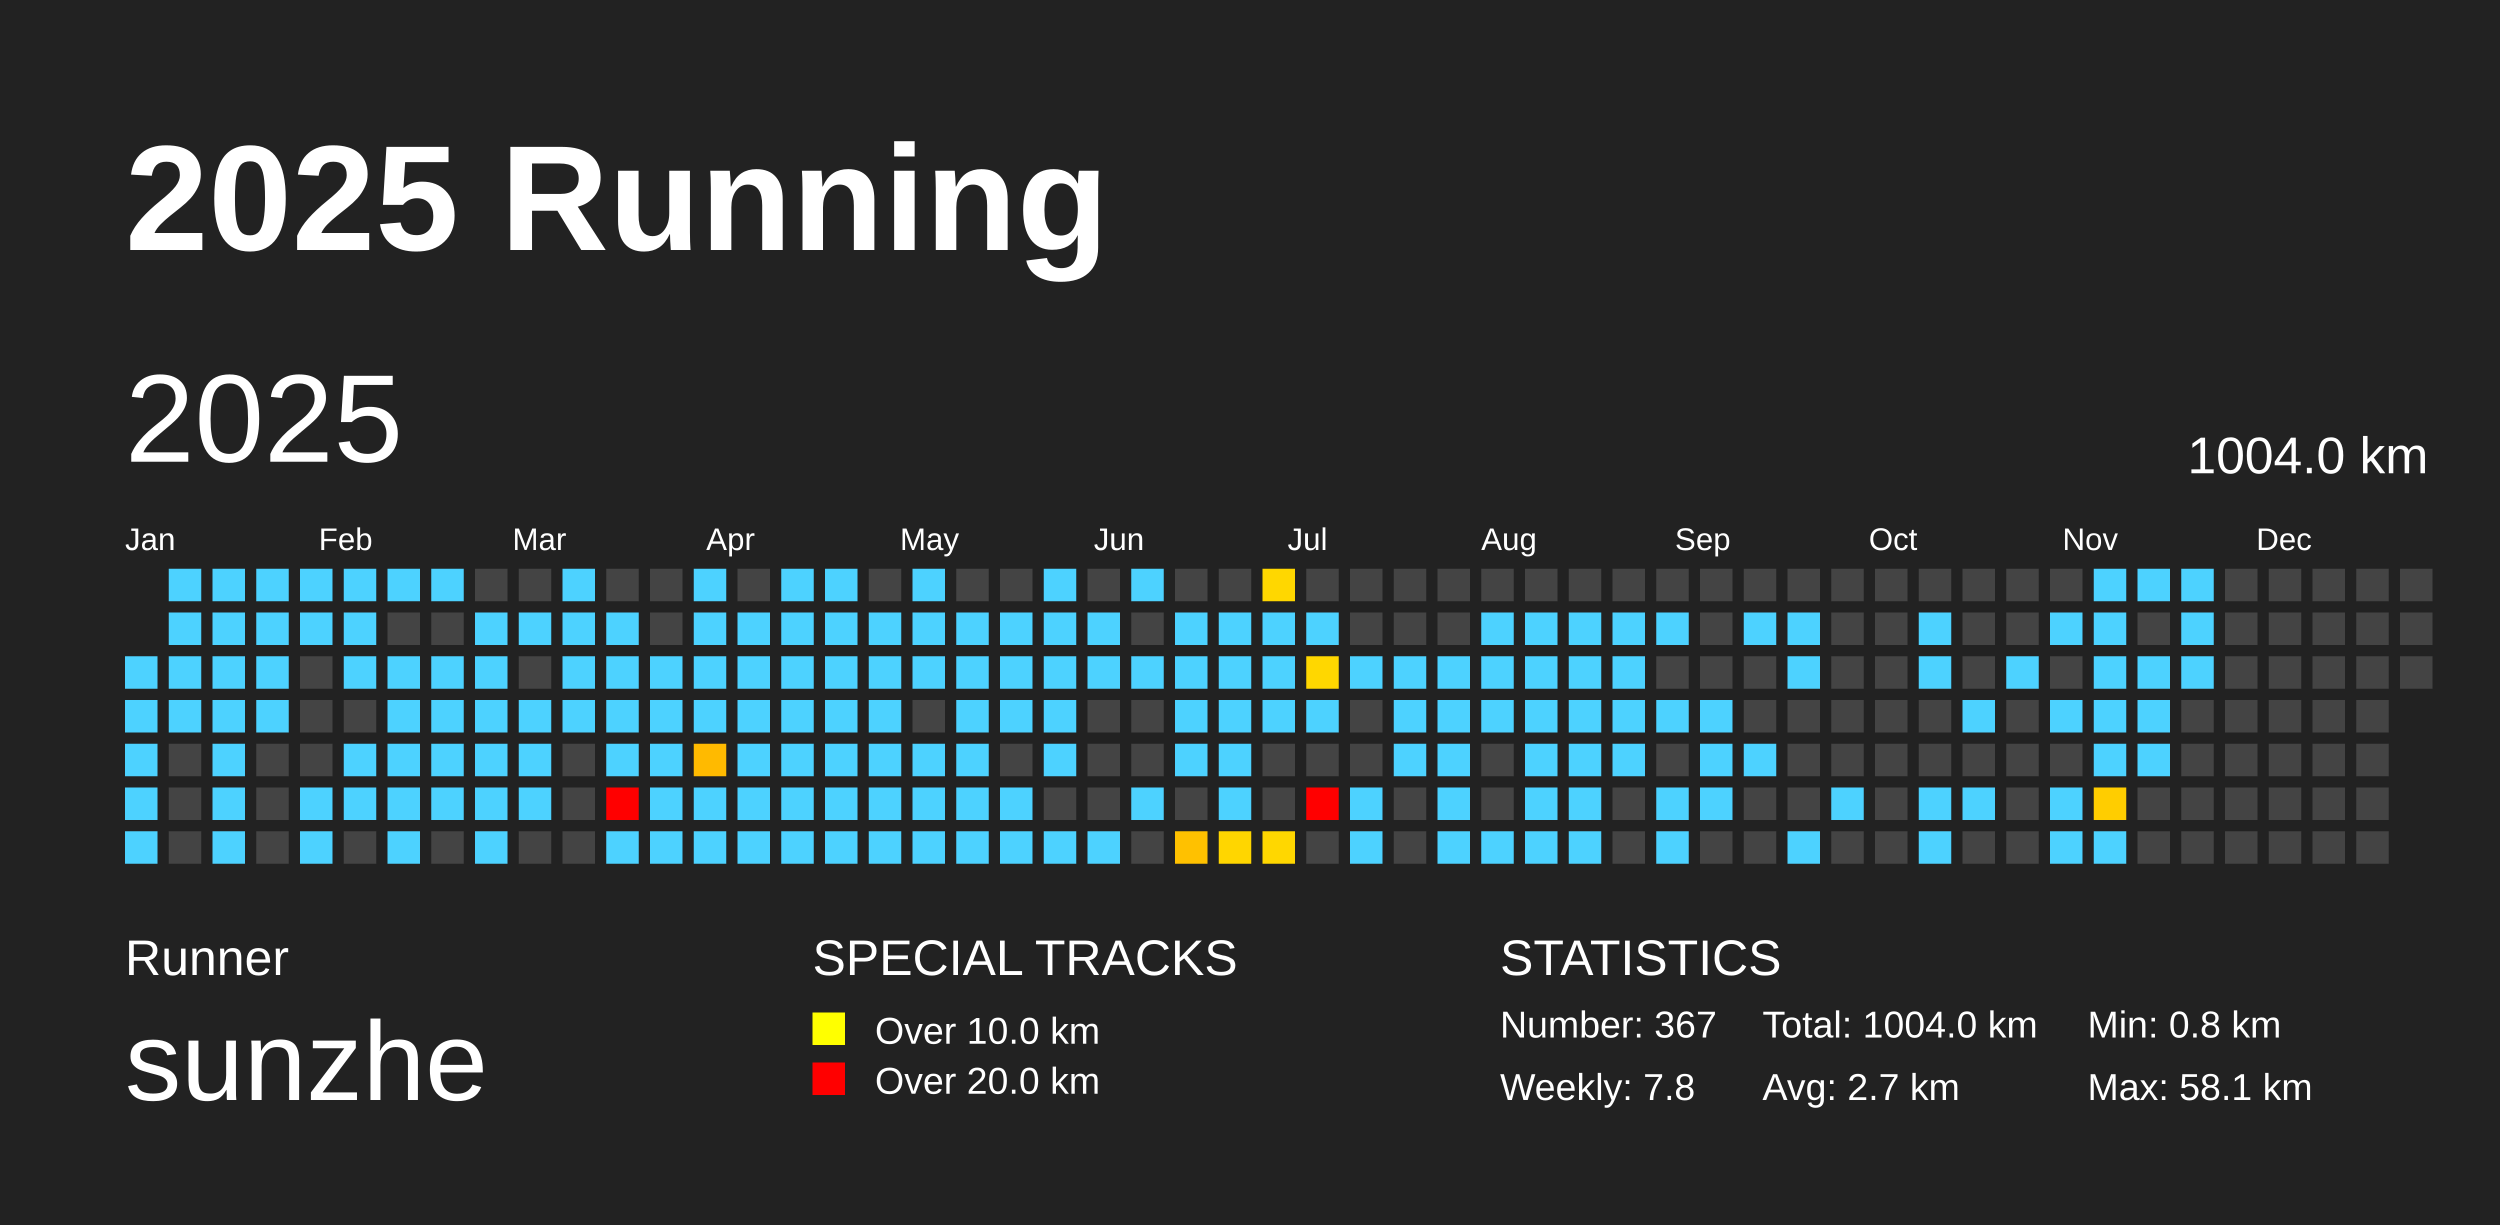
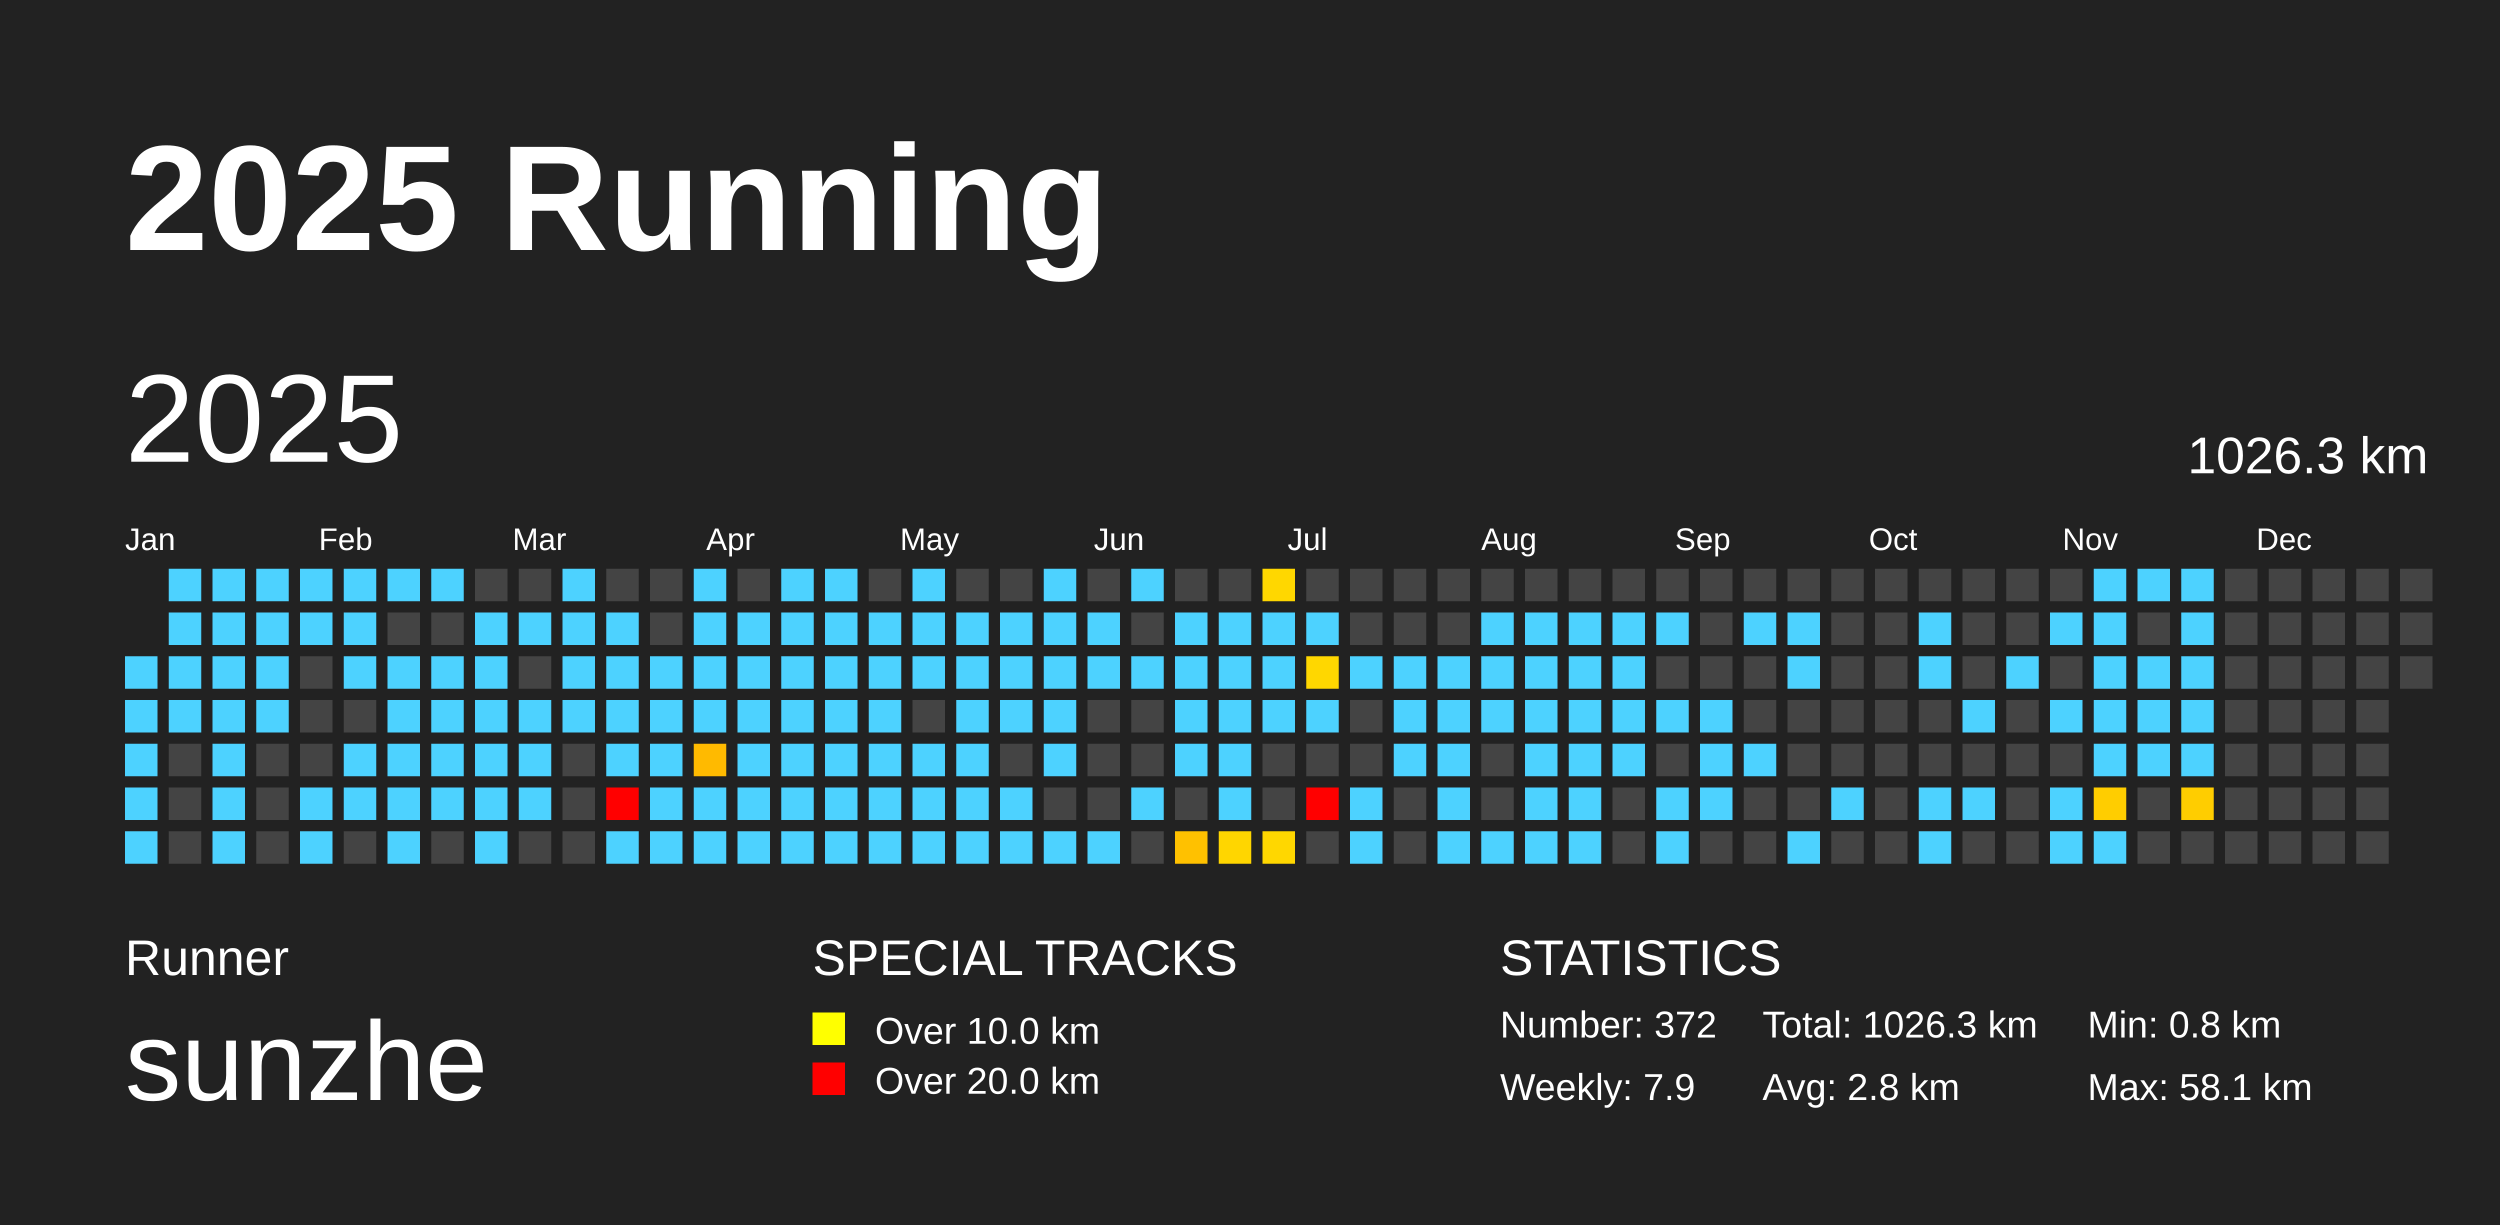
<svg xmlns="http://www.w3.org/2000/svg" baseProfile="full" height="98mm" version="1.1" viewBox="0,0,200,98" width="200mm">
  <defs />
  <rect fill="#222222" height="98" width="200" x="0" y="0" />
  <text fill="#FFFFFF" style="font-size:12px; font-family:Arial; font-weight:bold;" x="10" y="20">2025 Running</text>
  <text fill="#FFFFFF" style="font-size:4px; font-family:Arial" x="10" y="78">Runner</text>
  <text fill="#FFFFFF" style="font-size:9px; font-family:Arial" x="10" y="88">sunzhe</text>
  <text fill="#FFFFFF" style="font-size:4px; font-family:Arial" x="65" y="78">SPECIAL TRACKS</text>
  <rect fill="yellow" height="2.6" width="2.6" x="65" y="81" />
  <text fill="#FFFFFF" style="font-size:3px; font-family:Arial" x="70" y="83.5">Over 10.0 km</text>
  <rect fill="red" height="2.6" width="2.6" x="65" y="85" />
  <text fill="#FFFFFF" style="font-size:3px; font-family:Arial" x="70" y="87.5">Over 20.0 km</text>
  <text fill="#FFFFFF" style="font-size:4px; font-family:Arial" x="120" y="78">STATISTICS</text>
-   <text fill="#FFFFFF" style="font-size:3px; font-family:Arial" x="120" y="83">Number: 367</text>
-   <text fill="#FFFFFF" style="font-size:3px; font-family:Arial" x="120" y="88">Weekly: 7.8</text>
-   <text fill="#FFFFFF" style="font-size:3px; font-family:Arial" x="141" y="83">Total: 1004.0 km</text>
-   <text fill="#FFFFFF" style="font-size:3px; font-family:Arial" x="141" y="88">Avg: 2.7 km</text>
+   <text fill="#FFFFFF" style="font-size:3px; font-family:Arial" x="120" y="83">Number: 372</text>
+   <text fill="#FFFFFF" style="font-size:3px; font-family:Arial" x="120" y="88">Weekly: 7.9</text>
+   <text fill="#FFFFFF" style="font-size:3px; font-family:Arial" x="141" y="83">Total: 1026.3 km</text>
+   <text fill="#FFFFFF" style="font-size:3px; font-family:Arial" x="141" y="88">Avg: 2.8 km</text>
  <text fill="#FFFFFF" style="font-size:3px; font-family:Arial" x="167" y="83">Min: 0.8 km</text>
  <text fill="#FFFFFF" style="font-size:3px; font-family:Arial" x="167" y="88">Max: 58.1 km</text>
  <text dominant-baseline="hanging" fill="#FFFFFF" style="font-size:10.0px; font-family:Arial;" x="10" y="30">2025</text>
-   <text dominant-baseline="hanging" fill="#FFFFFF" style="font-size:4.125px; font-family:Arial;" x="175" y="35">1004.0 km</text>
+   <text dominant-baseline="hanging" fill="#FFFFFF" style="font-size:4.125px; font-family:Arial;" x="175" y="35">1026.3 km</text>
  <text fill="#FFFFFF" style="font-size:2.5px; font-family:Arial" x="10.0" y="44">Jan</text>
  <text fill="#FFFFFF" style="font-size:2.5px; font-family:Arial" x="25.5" y="44">Feb</text>
  <text fill="#FFFFFF" style="font-size:2.5px; font-family:Arial" x="41.0" y="44">Mar</text>
  <text fill="#FFFFFF" style="font-size:2.5px; font-family:Arial" x="56.5" y="44">Apr</text>
  <text fill="#FFFFFF" style="font-size:2.5px; font-family:Arial" x="72.0" y="44">May</text>
  <text fill="#FFFFFF" style="font-size:2.5px; font-family:Arial" x="87.5" y="44">Jun</text>
  <text fill="#FFFFFF" style="font-size:2.5px; font-family:Arial" x="103.0" y="44">Jul</text>
  <text fill="#FFFFFF" style="font-size:2.5px; font-family:Arial" x="118.5" y="44">Aug</text>
  <text fill="#FFFFFF" style="font-size:2.5px; font-family:Arial" x="134.0" y="44">Sep</text>
  <text fill="#FFFFFF" style="font-size:2.5px; font-family:Arial" x="149.5" y="44">Oct</text>
  <text fill="#FFFFFF" style="font-size:2.5px; font-family:Arial" x="165.0" y="44">Nov</text>
  <text fill="#FFFFFF" style="font-size:2.5px; font-family:Arial" x="180.5" y="44">Dec</text>
  <rect fill="#4dd2ff" height="2.6" width="2.6" x="10.0" y="52.5" />
  <rect fill="#4dd2ff" height="2.6" width="2.6" x="10.0" y="56.0" />
  <rect fill="#4dd2ff" height="2.6" width="2.6" x="10.0" y="59.5" />
  <rect fill="#4dd2ff" height="2.6" width="2.6" x="10.0" y="63.0" />
  <rect fill="#4dd2ff" height="2.6" width="2.6" x="10.0" y="66.5" />
  <rect fill="#4dd2ff" height="2.6" width="2.6" x="13.5" y="45.5" />
  <rect fill="#4dd2ff" height="2.6" width="2.6" x="13.5" y="49.0" />
  <rect fill="#4dd2ff" height="2.6" width="2.6" x="13.5" y="52.5" />
  <rect fill="#4dd2ff" height="2.6" width="2.6" x="13.5" y="56.0" />
  <rect fill="#444444" height="2.6" width="2.6" x="13.5" y="59.5" />
  <rect fill="#444444" height="2.6" width="2.6" x="13.5" y="63.0" />
  <rect fill="#444444" height="2.6" width="2.6" x="13.5" y="66.5" />
  <rect fill="#4dd2ff" height="2.6" width="2.6" x="17.0" y="45.5" />
  <rect fill="#4dd2ff" height="2.6" width="2.6" x="17.0" y="49.0" />
  <rect fill="#4dd2ff" height="2.6" width="2.6" x="17.0" y="52.5" />
  <rect fill="#4dd2ff" height="2.6" width="2.6" x="17.0" y="56.0" />
  <rect fill="#4dd2ff" height="2.6" width="2.6" x="17.0" y="59.5" />
  <rect fill="#4dd2ff" height="2.6" width="2.6" x="17.0" y="63.0" />
  <rect fill="#4dd2ff" height="2.6" width="2.6" x="17.0" y="66.5" />
  <rect fill="#4dd2ff" height="2.6" width="2.6" x="20.5" y="45.5" />
  <rect fill="#4dd2ff" height="2.6" width="2.6" x="20.5" y="49.0" />
  <rect fill="#4dd2ff" height="2.6" width="2.6" x="20.5" y="52.5" />
  <rect fill="#4dd2ff" height="2.6" width="2.6" x="20.5" y="56.0" />
  <rect fill="#444444" height="2.6" width="2.6" x="20.5" y="59.5" />
  <rect fill="#444444" height="2.6" width="2.6" x="20.5" y="63.0" />
  <rect fill="#444444" height="2.6" width="2.6" x="20.5" y="66.5" />
  <rect fill="#4dd2ff" height="2.6" width="2.6" x="24.0" y="45.5" />
  <rect fill="#4dd2ff" height="2.6" width="2.6" x="24.0" y="49.0" />
  <rect fill="#444444" height="2.6" width="2.6" x="24.0" y="52.5" />
  <rect fill="#444444" height="2.6" width="2.6" x="24.0" y="56.0" />
  <rect fill="#444444" height="2.6" width="2.6" x="24.0" y="59.5" />
  <rect fill="#4dd2ff" height="2.6" width="2.6" x="24.0" y="63.0" />
  <rect fill="#4dd2ff" height="2.6" width="2.6" x="24.0" y="66.5" />
  <rect fill="#4dd2ff" height="2.6" width="2.6" x="27.5" y="45.5" />
  <rect fill="#4dd2ff" height="2.6" width="2.6" x="27.5" y="49.0" />
  <rect fill="#4dd2ff" height="2.6" width="2.6" x="27.5" y="52.5" />
  <rect fill="#444444" height="2.6" width="2.6" x="27.5" y="56.0" />
  <rect fill="#4dd2ff" height="2.6" width="2.6" x="27.5" y="59.5" />
  <rect fill="#4dd2ff" height="2.6" width="2.6" x="27.5" y="63.0" />
  <rect fill="#444444" height="2.6" width="2.6" x="27.5" y="66.5" />
  <rect fill="#4dd2ff" height="2.6" width="2.6" x="31.0" y="45.5" />
  <rect fill="#444444" height="2.6" width="2.6" x="31.0" y="49.0" />
  <rect fill="#4dd2ff" height="2.6" width="2.6" x="31.0" y="52.5" />
  <rect fill="#4dd2ff" height="2.6" width="2.6" x="31.0" y="56.0" />
  <rect fill="#4dd2ff" height="2.6" width="2.6" x="31.0" y="59.5" />
  <rect fill="#4dd2ff" height="2.6" width="2.6" x="31.0" y="63.0" />
  <rect fill="#4dd2ff" height="2.6" width="2.6" x="31.0" y="66.5" />
  <rect fill="#4dd2ff" height="2.6" width="2.6" x="34.5" y="45.5" />
  <rect fill="#444444" height="2.6" width="2.6" x="34.5" y="49.0" />
  <rect fill="#4dd2ff" height="2.6" width="2.6" x="34.5" y="52.5" />
  <rect fill="#4dd2ff" height="2.6" width="2.6" x="34.5" y="56.0" />
  <rect fill="#4dd2ff" height="2.6" width="2.6" x="34.5" y="59.5" />
  <rect fill="#4dd2ff" height="2.6" width="2.6" x="34.5" y="63.0" />
  <rect fill="#444444" height="2.6" width="2.6" x="34.5" y="66.5" />
  <rect fill="#444444" height="2.6" width="2.6" x="38.0" y="45.5" />
  <rect fill="#4dd2ff" height="2.6" width="2.6" x="38.0" y="49.0" />
  <rect fill="#4dd2ff" height="2.6" width="2.6" x="38.0" y="52.5" />
  <rect fill="#4dd2ff" height="2.6" width="2.6" x="38.0" y="56.0" />
  <rect fill="#4dd2ff" height="2.6" width="2.6" x="38.0" y="59.5" />
  <rect fill="#4dd2ff" height="2.6" width="2.6" x="38.0" y="63.0" />
  <rect fill="#4dd2ff" height="2.6" width="2.6" x="38.0" y="66.5" />
  <rect fill="#444444" height="2.6" width="2.6" x="41.5" y="45.5" />
  <rect fill="#4dd2ff" height="2.6" width="2.6" x="41.5" y="49.0" />
  <rect fill="#444444" height="2.6" width="2.6" x="41.5" y="52.5" />
  <rect fill="#4dd2ff" height="2.6" width="2.6" x="41.5" y="56.0" />
  <rect fill="#4dd2ff" height="2.6" width="2.6" x="41.5" y="59.5" />
  <rect fill="#4dd2ff" height="2.6" width="2.6" x="41.5" y="63.0" />
  <rect fill="#444444" height="2.6" width="2.6" x="41.5" y="66.5" />
  <rect fill="#4dd2ff" height="2.6" width="2.6" x="45.0" y="45.5" />
  <rect fill="#4dd2ff" height="2.6" width="2.6" x="45.0" y="49.0" />
  <rect fill="#4dd2ff" height="2.6" width="2.6" x="45.0" y="52.5" />
  <rect fill="#4dd2ff" height="2.6" width="2.6" x="45.0" y="56.0" />
  <rect fill="#444444" height="2.6" width="2.6" x="45.0" y="59.5" />
  <rect fill="#444444" height="2.6" width="2.6" x="45.0" y="63.0" />
  <rect fill="#444444" height="2.6" width="2.6" x="45.0" y="66.5" />
  <rect fill="#444444" height="2.6" width="2.6" x="48.5" y="45.5" />
  <rect fill="#4dd2ff" height="2.6" width="2.6" x="48.5" y="49.0" />
  <rect fill="#4dd2ff" height="2.6" width="2.6" x="48.5" y="52.5" />
  <rect fill="#4dd2ff" height="2.6" width="2.6" x="48.5" y="56.0" />
  <rect fill="#4dd2ff" height="2.6" width="2.6" x="48.5" y="59.5" />
  <rect fill="red" height="2.6" width="2.6" x="48.5" y="63.0" />
  <rect fill="#4dd2ff" height="2.6" width="2.6" x="48.5" y="66.5" />
  <rect fill="#444444" height="2.6" width="2.6" x="52.0" y="45.5" />
  <rect fill="#444444" height="2.6" width="2.6" x="52.0" y="49.0" />
  <rect fill="#4dd2ff" height="2.6" width="2.6" x="52.0" y="52.5" />
  <rect fill="#4dd2ff" height="2.6" width="2.6" x="52.0" y="56.0" />
  <rect fill="#4dd2ff" height="2.6" width="2.6" x="52.0" y="59.5" />
  <rect fill="#4dd2ff" height="2.6" width="2.6" x="52.0" y="63.0" />
  <rect fill="#4dd2ff" height="2.6" width="2.6" x="52.0" y="66.5" />
  <rect fill="#4dd2ff" height="2.6" width="2.6" x="55.5" y="45.5" />
  <rect fill="#4dd2ff" height="2.6" width="2.6" x="55.5" y="49.0" />
  <rect fill="#4dd2ff" height="2.6" width="2.6" x="55.5" y="52.5" />
  <rect fill="#4dd2ff" height="2.6" width="2.6" x="55.5" y="56.0" />
  <rect fill="#ffba00" height="2.6" width="2.6" x="55.5" y="59.5" />
  <rect fill="#4dd2ff" height="2.6" width="2.6" x="55.5" y="63.0" />
  <rect fill="#4dd2ff" height="2.6" width="2.6" x="55.5" y="66.5" />
  <rect fill="#444444" height="2.6" width="2.6" x="59.0" y="45.5" />
  <rect fill="#4dd2ff" height="2.6" width="2.6" x="59.0" y="49.0" />
  <rect fill="#4dd2ff" height="2.6" width="2.6" x="59.0" y="52.5" />
  <rect fill="#4dd2ff" height="2.6" width="2.6" x="59.0" y="56.0" />
  <rect fill="#4dd2ff" height="2.6" width="2.6" x="59.0" y="59.5" />
  <rect fill="#4dd2ff" height="2.6" width="2.6" x="59.0" y="63.0" />
  <rect fill="#4dd2ff" height="2.6" width="2.6" x="59.0" y="66.5" />
  <rect fill="#4dd2ff" height="2.6" width="2.6" x="62.5" y="45.5" />
  <rect fill="#4dd2ff" height="2.6" width="2.6" x="62.5" y="49.0" />
  <rect fill="#4dd2ff" height="2.6" width="2.6" x="62.5" y="52.5" />
  <rect fill="#4dd2ff" height="2.6" width="2.6" x="62.5" y="56.0" />
  <rect fill="#4dd2ff" height="2.6" width="2.6" x="62.5" y="59.5" />
  <rect fill="#4dd2ff" height="2.6" width="2.6" x="62.5" y="63.0" />
  <rect fill="#4dd2ff" height="2.6" width="2.6" x="62.5" y="66.5" />
  <rect fill="#4dd2ff" height="2.6" width="2.6" x="66.0" y="45.5" />
  <rect fill="#4dd2ff" height="2.6" width="2.6" x="66.0" y="49.0" />
  <rect fill="#4dd2ff" height="2.6" width="2.6" x="66.0" y="52.5" />
  <rect fill="#4dd2ff" height="2.6" width="2.6" x="66.0" y="56.0" />
  <rect fill="#4dd2ff" height="2.6" width="2.6" x="66.0" y="59.5" />
  <rect fill="#4dd2ff" height="2.6" width="2.6" x="66.0" y="63.0" />
  <rect fill="#4dd2ff" height="2.6" width="2.6" x="66.0" y="66.5" />
  <rect fill="#444444" height="2.6" width="2.6" x="69.5" y="45.5" />
  <rect fill="#4dd2ff" height="2.6" width="2.6" x="69.5" y="49.0" />
  <rect fill="#4dd2ff" height="2.6" width="2.6" x="69.5" y="52.5" />
  <rect fill="#4dd2ff" height="2.6" width="2.6" x="69.5" y="56.0" />
  <rect fill="#4dd2ff" height="2.6" width="2.6" x="69.5" y="59.5" />
  <rect fill="#4dd2ff" height="2.6" width="2.6" x="69.5" y="63.0" />
  <rect fill="#4dd2ff" height="2.6" width="2.6" x="69.5" y="66.5" />
  <rect fill="#4dd2ff" height="2.6" width="2.6" x="73.0" y="45.5" />
  <rect fill="#4dd2ff" height="2.6" width="2.6" x="73.0" y="49.0" />
  <rect fill="#4dd2ff" height="2.6" width="2.6" x="73.0" y="52.5" />
  <rect fill="#444444" height="2.6" width="2.6" x="73.0" y="56.0" />
  <rect fill="#4dd2ff" height="2.6" width="2.6" x="73.0" y="59.5" />
  <rect fill="#4dd2ff" height="2.6" width="2.6" x="73.0" y="63.0" />
  <rect fill="#4dd2ff" height="2.6" width="2.6" x="73.0" y="66.5" />
  <rect fill="#444444" height="2.6" width="2.6" x="76.5" y="45.5" />
  <rect fill="#4dd2ff" height="2.6" width="2.6" x="76.5" y="49.0" />
  <rect fill="#4dd2ff" height="2.6" width="2.6" x="76.5" y="52.5" />
  <rect fill="#4dd2ff" height="2.6" width="2.6" x="76.5" y="56.0" />
  <rect fill="#4dd2ff" height="2.6" width="2.6" x="76.5" y="59.5" />
  <rect fill="#4dd2ff" height="2.6" width="2.6" x="76.5" y="63.0" />
  <rect fill="#4dd2ff" height="2.6" width="2.6" x="76.5" y="66.5" />
  <rect fill="#444444" height="2.6" width="2.6" x="80.0" y="45.5" />
  <rect fill="#4dd2ff" height="2.6" width="2.6" x="80.0" y="49.0" />
  <rect fill="#4dd2ff" height="2.6" width="2.6" x="80.0" y="52.5" />
  <rect fill="#4dd2ff" height="2.6" width="2.6" x="80.0" y="56.0" />
  <rect fill="#444444" height="2.6" width="2.6" x="80.0" y="59.5" />
  <rect fill="#4dd2ff" height="2.6" width="2.6" x="80.0" y="63.0" />
  <rect fill="#4dd2ff" height="2.6" width="2.6" x="80.0" y="66.5" />
  <rect fill="#4dd2ff" height="2.6" width="2.6" x="83.5" y="45.5" />
  <rect fill="#4dd2ff" height="2.6" width="2.6" x="83.5" y="49.0" />
  <rect fill="#4dd2ff" height="2.6" width="2.6" x="83.5" y="52.5" />
  <rect fill="#4dd2ff" height="2.6" width="2.6" x="83.5" y="56.0" />
  <rect fill="#4dd2ff" height="2.6" width="2.6" x="83.5" y="59.5" />
  <rect fill="#444444" height="2.6" width="2.6" x="83.5" y="63.0" />
  <rect fill="#4dd2ff" height="2.6" width="2.6" x="83.5" y="66.5" />
  <rect fill="#444444" height="2.6" width="2.6" x="87.0" y="45.5" />
  <rect fill="#4dd2ff" height="2.6" width="2.6" x="87.0" y="49.0" />
  <rect fill="#4dd2ff" height="2.6" width="2.6" x="87.0" y="52.5" />
  <rect fill="#444444" height="2.6" width="2.6" x="87.0" y="56.0" />
  <rect fill="#444444" height="2.6" width="2.6" x="87.0" y="59.5" />
  <rect fill="#444444" height="2.6" width="2.6" x="87.0" y="63.0" />
  <rect fill="#4dd2ff" height="2.6" width="2.6" x="87.0" y="66.5" />
  <rect fill="#4dd2ff" height="2.6" width="2.6" x="90.5" y="45.5" />
  <rect fill="#444444" height="2.6" width="2.6" x="90.5" y="49.0" />
  <rect fill="#4dd2ff" height="2.6" width="2.6" x="90.5" y="52.5" />
  <rect fill="#444444" height="2.6" width="2.6" x="90.5" y="56.0" />
  <rect fill="#444444" height="2.6" width="2.6" x="90.5" y="59.5" />
  <rect fill="#4dd2ff" height="2.6" width="2.6" x="90.5" y="63.0" />
  <rect fill="#444444" height="2.6" width="2.6" x="90.5" y="66.5" />
  <rect fill="#444444" height="2.6" width="2.6" x="94.0" y="45.5" />
  <rect fill="#4dd2ff" height="2.6" width="2.6" x="94.0" y="49.0" />
  <rect fill="#4dd2ff" height="2.6" width="2.6" x="94.0" y="52.5" />
  <rect fill="#4dd2ff" height="2.6" width="2.6" x="94.0" y="56.0" />
  <rect fill="#4dd2ff" height="2.6" width="2.6" x="94.0" y="59.5" />
  <rect fill="#444444" height="2.6" width="2.6" x="94.0" y="63.0" />
  <rect fill="#ffc100" height="2.6" width="2.6" x="94.0" y="66.5" />
  <rect fill="#444444" height="2.6" width="2.6" x="97.5" y="45.5" />
  <rect fill="#4dd2ff" height="2.6" width="2.6" x="97.5" y="49.0" />
  <rect fill="#4dd2ff" height="2.6" width="2.6" x="97.5" y="52.5" />
  <rect fill="#4dd2ff" height="2.6" width="2.6" x="97.5" y="56.0" />
  <rect fill="#4dd2ff" height="2.6" width="2.6" x="97.5" y="59.5" />
  <rect fill="#4dd2ff" height="2.6" width="2.6" x="97.5" y="63.0" />
  <rect fill="#ffd600" height="2.6" width="2.6" x="97.5" y="66.5" />
  <rect fill="#ffd700" height="2.6" width="2.6" x="101.0" y="45.5" />
  <rect fill="#4dd2ff" height="2.6" width="2.6" x="101.0" y="49.0" />
  <rect fill="#4dd2ff" height="2.6" width="2.6" x="101.0" y="52.5" />
  <rect fill="#4dd2ff" height="2.6" width="2.6" x="101.0" y="56.0" />
  <rect fill="#444444" height="2.6" width="2.6" x="101.0" y="59.5" />
  <rect fill="#444444" height="2.6" width="2.6" x="101.0" y="63.0" />
  <rect fill="#ffd700" height="2.6" width="2.6" x="101.0" y="66.5" />
  <rect fill="#444444" height="2.6" width="2.6" x="104.5" y="45.5" />
  <rect fill="#4dd2ff" height="2.6" width="2.6" x="104.5" y="49.0" />
  <rect fill="#ffd700" height="2.6" width="2.6" x="104.5" y="52.5" />
  <rect fill="#4dd2ff" height="2.6" width="2.6" x="104.5" y="56.0" />
  <rect fill="#444444" height="2.6" width="2.6" x="104.5" y="59.5" />
  <rect fill="red" height="2.6" width="2.6" x="104.5" y="63.0" />
  <rect fill="#444444" height="2.6" width="2.6" x="104.5" y="66.5" />
  <rect fill="#444444" height="2.6" width="2.6" x="108.0" y="45.5" />
  <rect fill="#444444" height="2.6" width="2.6" x="108.0" y="49.0" />
  <rect fill="#4dd2ff" height="2.6" width="2.6" x="108.0" y="52.5" />
  <rect fill="#444444" height="2.6" width="2.6" x="108.0" y="56.0" />
  <rect fill="#444444" height="2.6" width="2.6" x="108.0" y="59.5" />
  <rect fill="#4dd2ff" height="2.6" width="2.6" x="108.0" y="63.0" />
  <rect fill="#4dd2ff" height="2.6" width="2.6" x="108.0" y="66.5" />
  <rect fill="#444444" height="2.6" width="2.6" x="111.5" y="45.5" />
  <rect fill="#444444" height="2.6" width="2.6" x="111.5" y="49.0" />
  <rect fill="#4dd2ff" height="2.6" width="2.6" x="111.5" y="52.5" />
  <rect fill="#4dd2ff" height="2.6" width="2.6" x="111.5" y="56.0" />
  <rect fill="#4dd2ff" height="2.6" width="2.6" x="111.5" y="59.5" />
  <rect fill="#444444" height="2.6" width="2.6" x="111.5" y="63.0" />
  <rect fill="#444444" height="2.6" width="2.6" x="111.5" y="66.5" />
  <rect fill="#444444" height="2.6" width="2.6" x="115.0" y="45.5" />
  <rect fill="#444444" height="2.6" width="2.6" x="115.0" y="49.0" />
  <rect fill="#4dd2ff" height="2.6" width="2.6" x="115.0" y="52.5" />
  <rect fill="#4dd2ff" height="2.6" width="2.6" x="115.0" y="56.0" />
  <rect fill="#4dd2ff" height="2.6" width="2.6" x="115.0" y="59.5" />
  <rect fill="#4dd2ff" height="2.6" width="2.6" x="115.0" y="63.0" />
  <rect fill="#4dd2ff" height="2.6" width="2.6" x="115.0" y="66.5" />
  <rect fill="#444444" height="2.6" width="2.6" x="118.5" y="45.5" />
  <rect fill="#4dd2ff" height="2.6" width="2.6" x="118.5" y="49.0" />
  <rect fill="#4dd2ff" height="2.6" width="2.6" x="118.5" y="52.5" />
  <rect fill="#4dd2ff" height="2.6" width="2.6" x="118.5" y="56.0" />
  <rect fill="#444444" height="2.6" width="2.6" x="118.5" y="59.5" />
  <rect fill="#444444" height="2.6" width="2.6" x="118.5" y="63.0" />
  <rect fill="#4dd2ff" height="2.6" width="2.6" x="118.5" y="66.5" />
  <rect fill="#444444" height="2.6" width="2.6" x="122.0" y="45.5" />
  <rect fill="#4dd2ff" height="2.6" width="2.6" x="122.0" y="49.0" />
  <rect fill="#4dd2ff" height="2.6" width="2.6" x="122.0" y="52.5" />
  <rect fill="#4dd2ff" height="2.6" width="2.6" x="122.0" y="56.0" />
  <rect fill="#4dd2ff" height="2.6" width="2.6" x="122.0" y="59.5" />
  <rect fill="#4dd2ff" height="2.6" width="2.6" x="122.0" y="63.0" />
  <rect fill="#4dd2ff" height="2.6" width="2.6" x="122.0" y="66.5" />
  <rect fill="#444444" height="2.6" width="2.6" x="125.5" y="45.5" />
  <rect fill="#4dd2ff" height="2.6" width="2.6" x="125.5" y="49.0" />
  <rect fill="#4dd2ff" height="2.6" width="2.6" x="125.5" y="52.5" />
  <rect fill="#4dd2ff" height="2.6" width="2.6" x="125.5" y="56.0" />
  <rect fill="#4dd2ff" height="2.6" width="2.6" x="125.5" y="59.5" />
  <rect fill="#4dd2ff" height="2.6" width="2.6" x="125.5" y="63.0" />
  <rect fill="#4dd2ff" height="2.6" width="2.6" x="125.5" y="66.5" />
  <rect fill="#444444" height="2.6" width="2.6" x="129.0" y="45.5" />
  <rect fill="#4dd2ff" height="2.6" width="2.6" x="129.0" y="49.0" />
  <rect fill="#4dd2ff" height="2.6" width="2.6" x="129.0" y="52.5" />
  <rect fill="#4dd2ff" height="2.6" width="2.6" x="129.0" y="56.0" />
  <rect fill="#4dd2ff" height="2.6" width="2.6" x="129.0" y="59.5" />
  <rect fill="#444444" height="2.6" width="2.6" x="129.0" y="63.0" />
  <rect fill="#444444" height="2.6" width="2.6" x="129.0" y="66.5" />
  <rect fill="#444444" height="2.6" width="2.6" x="132.5" y="45.5" />
  <rect fill="#4dd2ff" height="2.6" width="2.6" x="132.5" y="49.0" />
  <rect fill="#444444" height="2.6" width="2.6" x="132.5" y="52.5" />
  <rect fill="#4dd2ff" height="2.6" width="2.6" x="132.5" y="56.0" />
  <rect fill="#444444" height="2.6" width="2.6" x="132.5" y="59.5" />
  <rect fill="#4dd2ff" height="2.6" width="2.6" x="132.5" y="63.0" />
  <rect fill="#4dd2ff" height="2.6" width="2.6" x="132.5" y="66.5" />
  <rect fill="#444444" height="2.6" width="2.6" x="136.0" y="45.5" />
  <rect fill="#444444" height="2.6" width="2.6" x="136.0" y="49.0" />
  <rect fill="#444444" height="2.6" width="2.6" x="136.0" y="52.5" />
  <rect fill="#4dd2ff" height="2.6" width="2.6" x="136.0" y="56.0" />
  <rect fill="#4dd2ff" height="2.6" width="2.6" x="136.0" y="59.5" />
  <rect fill="#4dd2ff" height="2.6" width="2.6" x="136.0" y="63.0" />
  <rect fill="#444444" height="2.6" width="2.6" x="136.0" y="66.5" />
  <rect fill="#444444" height="2.6" width="2.6" x="139.5" y="45.5" />
  <rect fill="#4dd2ff" height="2.6" width="2.6" x="139.5" y="49.0" />
  <rect fill="#444444" height="2.6" width="2.6" x="139.5" y="52.5" />
  <rect fill="#444444" height="2.6" width="2.6" x="139.5" y="56.0" />
  <rect fill="#4dd2ff" height="2.6" width="2.6" x="139.5" y="59.5" />
  <rect fill="#444444" height="2.6" width="2.6" x="139.5" y="63.0" />
  <rect fill="#444444" height="2.6" width="2.6" x="139.5" y="66.5" />
  <rect fill="#444444" height="2.6" width="2.6" x="143.0" y="45.5" />
  <rect fill="#4dd2ff" height="2.6" width="2.6" x="143.0" y="49.0" />
  <rect fill="#4dd2ff" height="2.6" width="2.6" x="143.0" y="52.5" />
  <rect fill="#444444" height="2.6" width="2.6" x="143.0" y="56.0" />
  <rect fill="#444444" height="2.6" width="2.6" x="143.0" y="59.5" />
  <rect fill="#444444" height="2.6" width="2.6" x="143.0" y="63.0" />
  <rect fill="#4dd2ff" height="2.6" width="2.6" x="143.0" y="66.5" />
  <rect fill="#444444" height="2.6" width="2.6" x="146.5" y="45.5" />
  <rect fill="#444444" height="2.6" width="2.6" x="146.5" y="49.0" />
  <rect fill="#444444" height="2.6" width="2.6" x="146.5" y="52.5" />
  <rect fill="#444444" height="2.6" width="2.6" x="146.5" y="56.0" />
  <rect fill="#444444" height="2.6" width="2.6" x="146.5" y="59.5" />
  <rect fill="#4dd2ff" height="2.6" width="2.6" x="146.5" y="63.0" />
  <rect fill="#444444" height="2.6" width="2.6" x="146.5" y="66.5" />
  <rect fill="#444444" height="2.6" width="2.6" x="150.0" y="45.5" />
  <rect fill="#444444" height="2.6" width="2.6" x="150.0" y="49.0" />
  <rect fill="#444444" height="2.6" width="2.6" x="150.0" y="52.5" />
  <rect fill="#444444" height="2.6" width="2.6" x="150.0" y="56.0" />
  <rect fill="#444444" height="2.6" width="2.6" x="150.0" y="59.5" />
  <rect fill="#444444" height="2.6" width="2.6" x="150.0" y="63.0" />
  <rect fill="#444444" height="2.6" width="2.6" x="150.0" y="66.5" />
  <rect fill="#444444" height="2.6" width="2.6" x="153.5" y="45.5" />
  <rect fill="#4dd2ff" height="2.6" width="2.6" x="153.5" y="49.0" />
  <rect fill="#4dd2ff" height="2.6" width="2.6" x="153.5" y="52.5" />
  <rect fill="#444444" height="2.6" width="2.6" x="153.5" y="56.0" />
  <rect fill="#444444" height="2.6" width="2.6" x="153.5" y="59.5" />
  <rect fill="#4dd2ff" height="2.6" width="2.6" x="153.5" y="63.0" />
  <rect fill="#4dd2ff" height="2.6" width="2.6" x="153.5" y="66.5" />
  <rect fill="#444444" height="2.6" width="2.6" x="157.0" y="45.5" />
  <rect fill="#444444" height="2.6" width="2.6" x="157.0" y="49.0" />
  <rect fill="#444444" height="2.6" width="2.6" x="157.0" y="52.5" />
  <rect fill="#4dd2ff" height="2.6" width="2.6" x="157.0" y="56.0" />
  <rect fill="#444444" height="2.6" width="2.6" x="157.0" y="59.5" />
  <rect fill="#4dd2ff" height="2.6" width="2.6" x="157.0" y="63.0" />
  <rect fill="#444444" height="2.6" width="2.6" x="157.0" y="66.5" />
  <rect fill="#444444" height="2.6" width="2.6" x="160.5" y="45.5" />
  <rect fill="#444444" height="2.6" width="2.6" x="160.5" y="49.0" />
  <rect fill="#4dd2ff" height="2.6" width="2.6" x="160.5" y="52.5" />
  <rect fill="#444444" height="2.6" width="2.6" x="160.5" y="56.0" />
  <rect fill="#444444" height="2.6" width="2.6" x="160.5" y="59.5" />
  <rect fill="#444444" height="2.6" width="2.6" x="160.5" y="63.0" />
  <rect fill="#444444" height="2.6" width="2.6" x="160.5" y="66.5" />
  <rect fill="#444444" height="2.6" width="2.6" x="164.0" y="45.5" />
  <rect fill="#4dd2ff" height="2.6" width="2.6" x="164.0" y="49.0" />
  <rect fill="#444444" height="2.6" width="2.6" x="164.0" y="52.5" />
  <rect fill="#4dd2ff" height="2.6" width="2.6" x="164.0" y="56.0" />
  <rect fill="#444444" height="2.6" width="2.6" x="164.0" y="59.5" />
  <rect fill="#4dd2ff" height="2.6" width="2.6" x="164.0" y="63.0" />
  <rect fill="#4dd2ff" height="2.6" width="2.6" x="164.0" y="66.5" />
  <rect fill="#4dd2ff" height="2.6" width="2.6" x="167.5" y="45.5" />
  <rect fill="#4dd2ff" height="2.6" width="2.6" x="167.5" y="49.0" />
  <rect fill="#4dd2ff" height="2.6" width="2.6" x="167.5" y="52.5" />
  <rect fill="#4dd2ff" height="2.6" width="2.6" x="167.5" y="56.0" />
  <rect fill="#4dd2ff" height="2.6" width="2.6" x="167.5" y="59.5" />
  <rect fill="#ffcd00" height="2.6" width="2.6" x="167.5" y="63.0" />
  <rect fill="#4dd2ff" height="2.6" width="2.6" x="167.5" y="66.5" />
  <rect fill="#4dd2ff" height="2.6" width="2.6" x="171.0" y="45.5" />
  <rect fill="#444444" height="2.6" width="2.6" x="171.0" y="49.0" />
  <rect fill="#4dd2ff" height="2.6" width="2.6" x="171.0" y="52.5" />
  <rect fill="#4dd2ff" height="2.6" width="2.6" x="171.0" y="56.0" />
  <rect fill="#4dd2ff" height="2.6" width="2.6" x="171.0" y="59.5" />
  <rect fill="#444444" height="2.6" width="2.6" x="171.0" y="63.0" />
  <rect fill="#444444" height="2.6" width="2.6" x="171.0" y="66.5" />
  <rect fill="#4dd2ff" height="2.6" width="2.6" x="174.5" y="45.5" />
  <rect fill="#4dd2ff" height="2.6" width="2.6" x="174.5" y="49.0" />
  <rect fill="#4dd2ff" height="2.6" width="2.6" x="174.5" y="52.5" />
-   <rect fill="#444444" height="2.6" width="2.6" x="174.5" y="56.0" />
-   <rect fill="#444444" height="2.6" width="2.6" x="174.5" y="59.5" />
-   <rect fill="#444444" height="2.6" width="2.6" x="174.5" y="63.0" />
+   <rect fill="#4dd2ff" height="2.6" width="2.6" x="174.5" y="56.0" />
+   <rect fill="#4dd2ff" height="2.6" width="2.6" x="174.5" y="59.5" />
+   <rect fill="#ffcd00" height="2.6" width="2.6" x="174.5" y="63.0" />
  <rect fill="#444444" height="2.6" width="2.6" x="174.5" y="66.5" />
  <rect fill="#444444" height="2.6" width="2.6" x="178.0" y="45.5" />
  <rect fill="#444444" height="2.6" width="2.6" x="178.0" y="49.0" />
  <rect fill="#444444" height="2.6" width="2.6" x="178.0" y="52.5" />
  <rect fill="#444444" height="2.6" width="2.6" x="178.0" y="56.0" />
  <rect fill="#444444" height="2.6" width="2.6" x="178.0" y="59.5" />
  <rect fill="#444444" height="2.6" width="2.6" x="178.0" y="63.0" />
  <rect fill="#444444" height="2.6" width="2.6" x="178.0" y="66.5" />
  <rect fill="#444444" height="2.6" width="2.6" x="181.5" y="45.5" />
  <rect fill="#444444" height="2.6" width="2.6" x="181.5" y="49.0" />
  <rect fill="#444444" height="2.6" width="2.6" x="181.5" y="52.5" />
  <rect fill="#444444" height="2.6" width="2.6" x="181.5" y="56.0" />
  <rect fill="#444444" height="2.6" width="2.6" x="181.5" y="59.5" />
  <rect fill="#444444" height="2.6" width="2.6" x="181.5" y="63.0" />
  <rect fill="#444444" height="2.6" width="2.6" x="181.5" y="66.5" />
  <rect fill="#444444" height="2.6" width="2.6" x="185.0" y="45.5" />
  <rect fill="#444444" height="2.6" width="2.6" x="185.0" y="49.0" />
  <rect fill="#444444" height="2.6" width="2.6" x="185.0" y="52.5" />
  <rect fill="#444444" height="2.6" width="2.6" x="185.0" y="56.0" />
  <rect fill="#444444" height="2.6" width="2.6" x="185.0" y="59.5" />
  <rect fill="#444444" height="2.6" width="2.6" x="185.0" y="63.0" />
  <rect fill="#444444" height="2.6" width="2.6" x="185.0" y="66.5" />
  <rect fill="#444444" height="2.6" width="2.6" x="188.5" y="45.5" />
  <rect fill="#444444" height="2.6" width="2.6" x="188.5" y="49.0" />
  <rect fill="#444444" height="2.6" width="2.6" x="188.5" y="52.5" />
  <rect fill="#444444" height="2.6" width="2.6" x="188.5" y="56.0" />
  <rect fill="#444444" height="2.6" width="2.6" x="188.5" y="59.5" />
  <rect fill="#444444" height="2.6" width="2.6" x="188.5" y="63.0" />
  <rect fill="#444444" height="2.6" width="2.6" x="188.5" y="66.5" />
  <rect fill="#444444" height="2.6" width="2.6" x="192.0" y="45.5" />
  <rect fill="#444444" height="2.6" width="2.6" x="192.0" y="49.0" />
  <rect fill="#444444" height="2.6" width="2.6" x="192.0" y="52.5" />
</svg>
